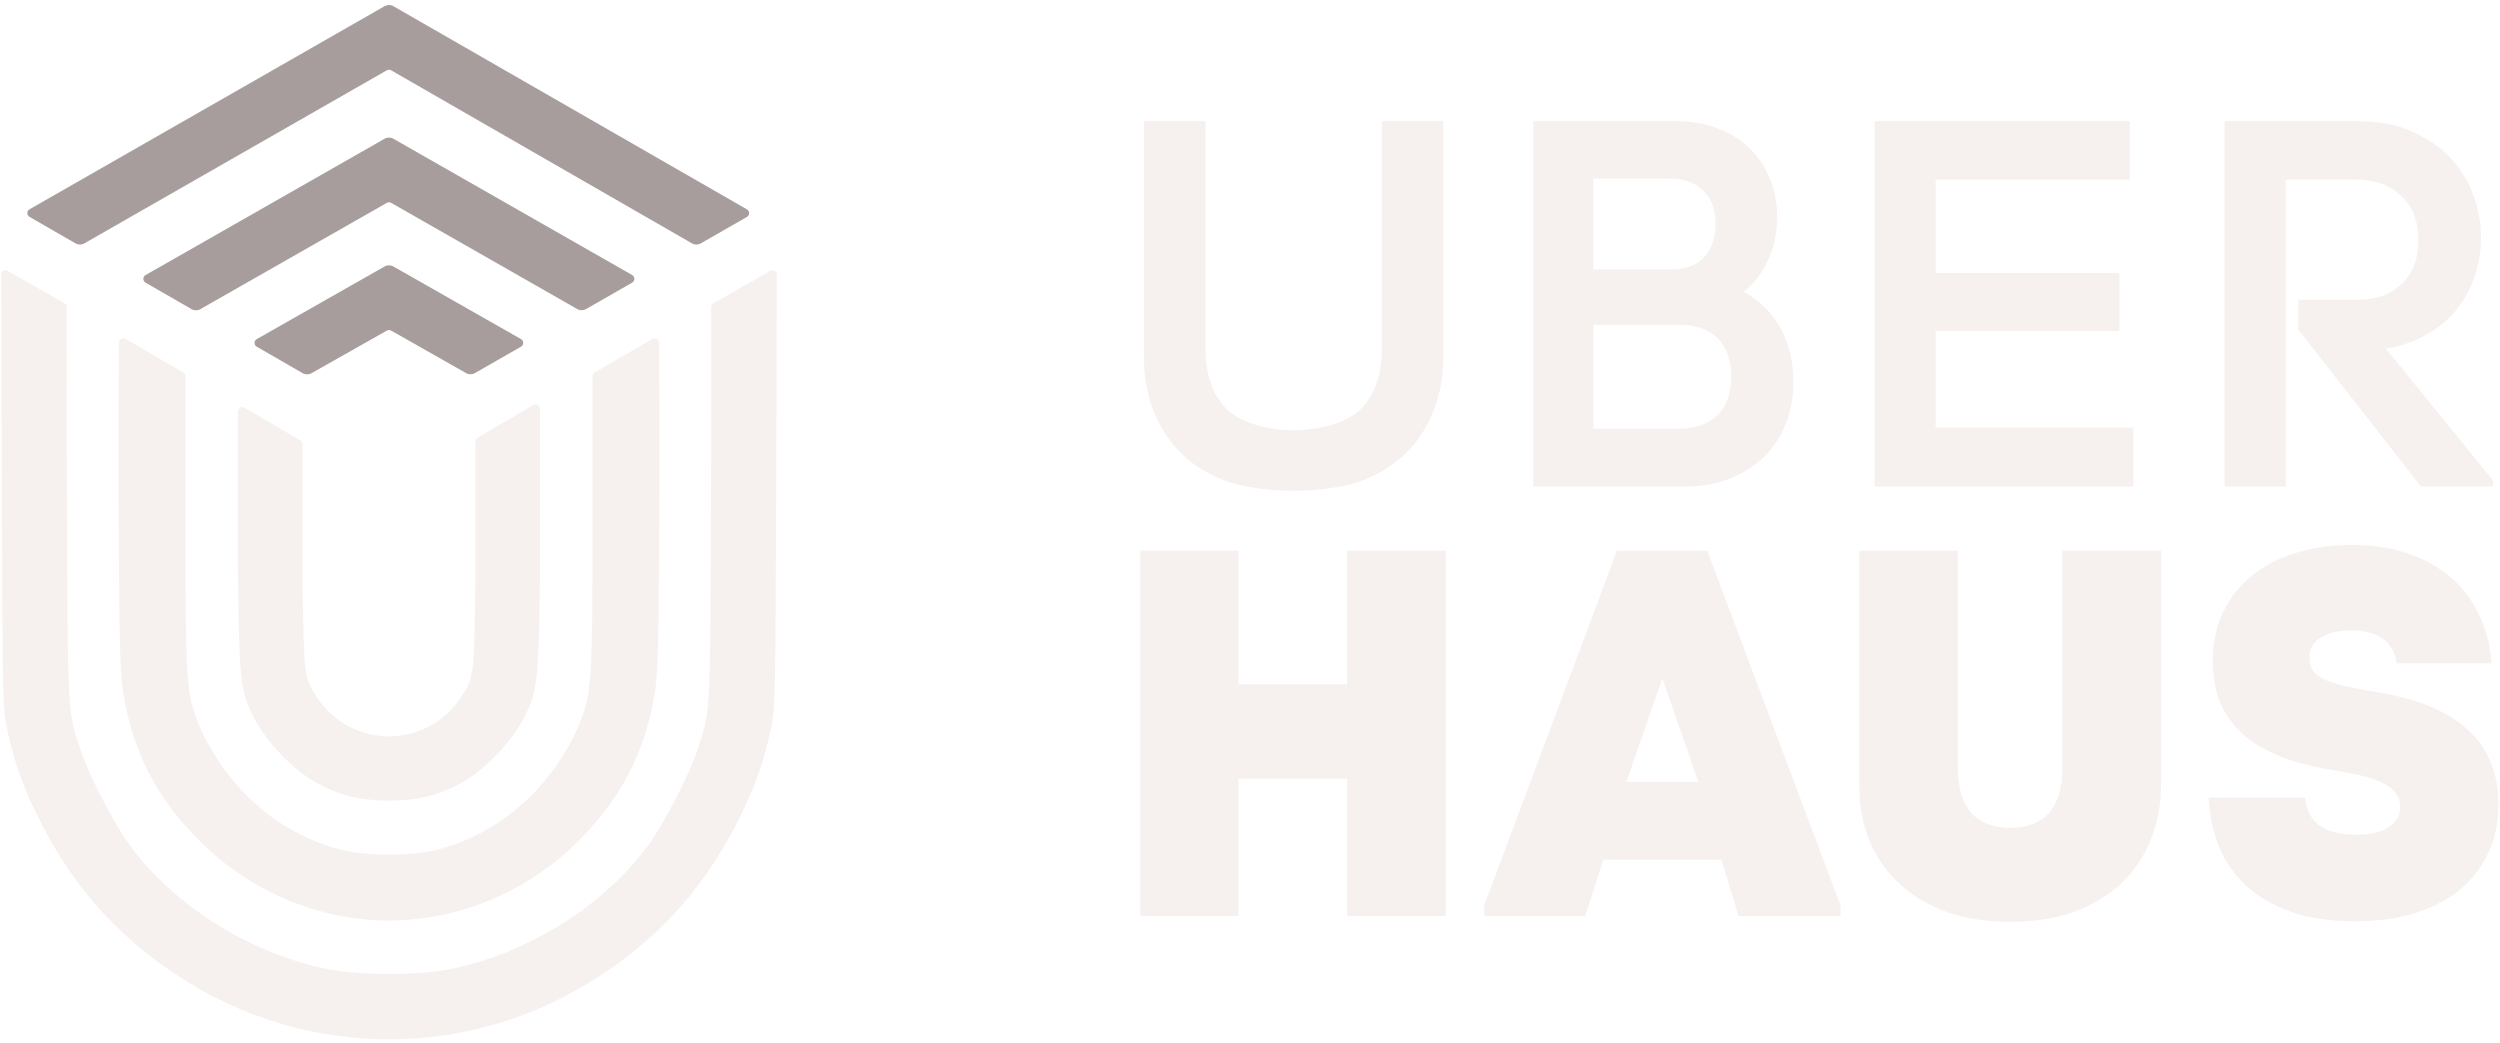
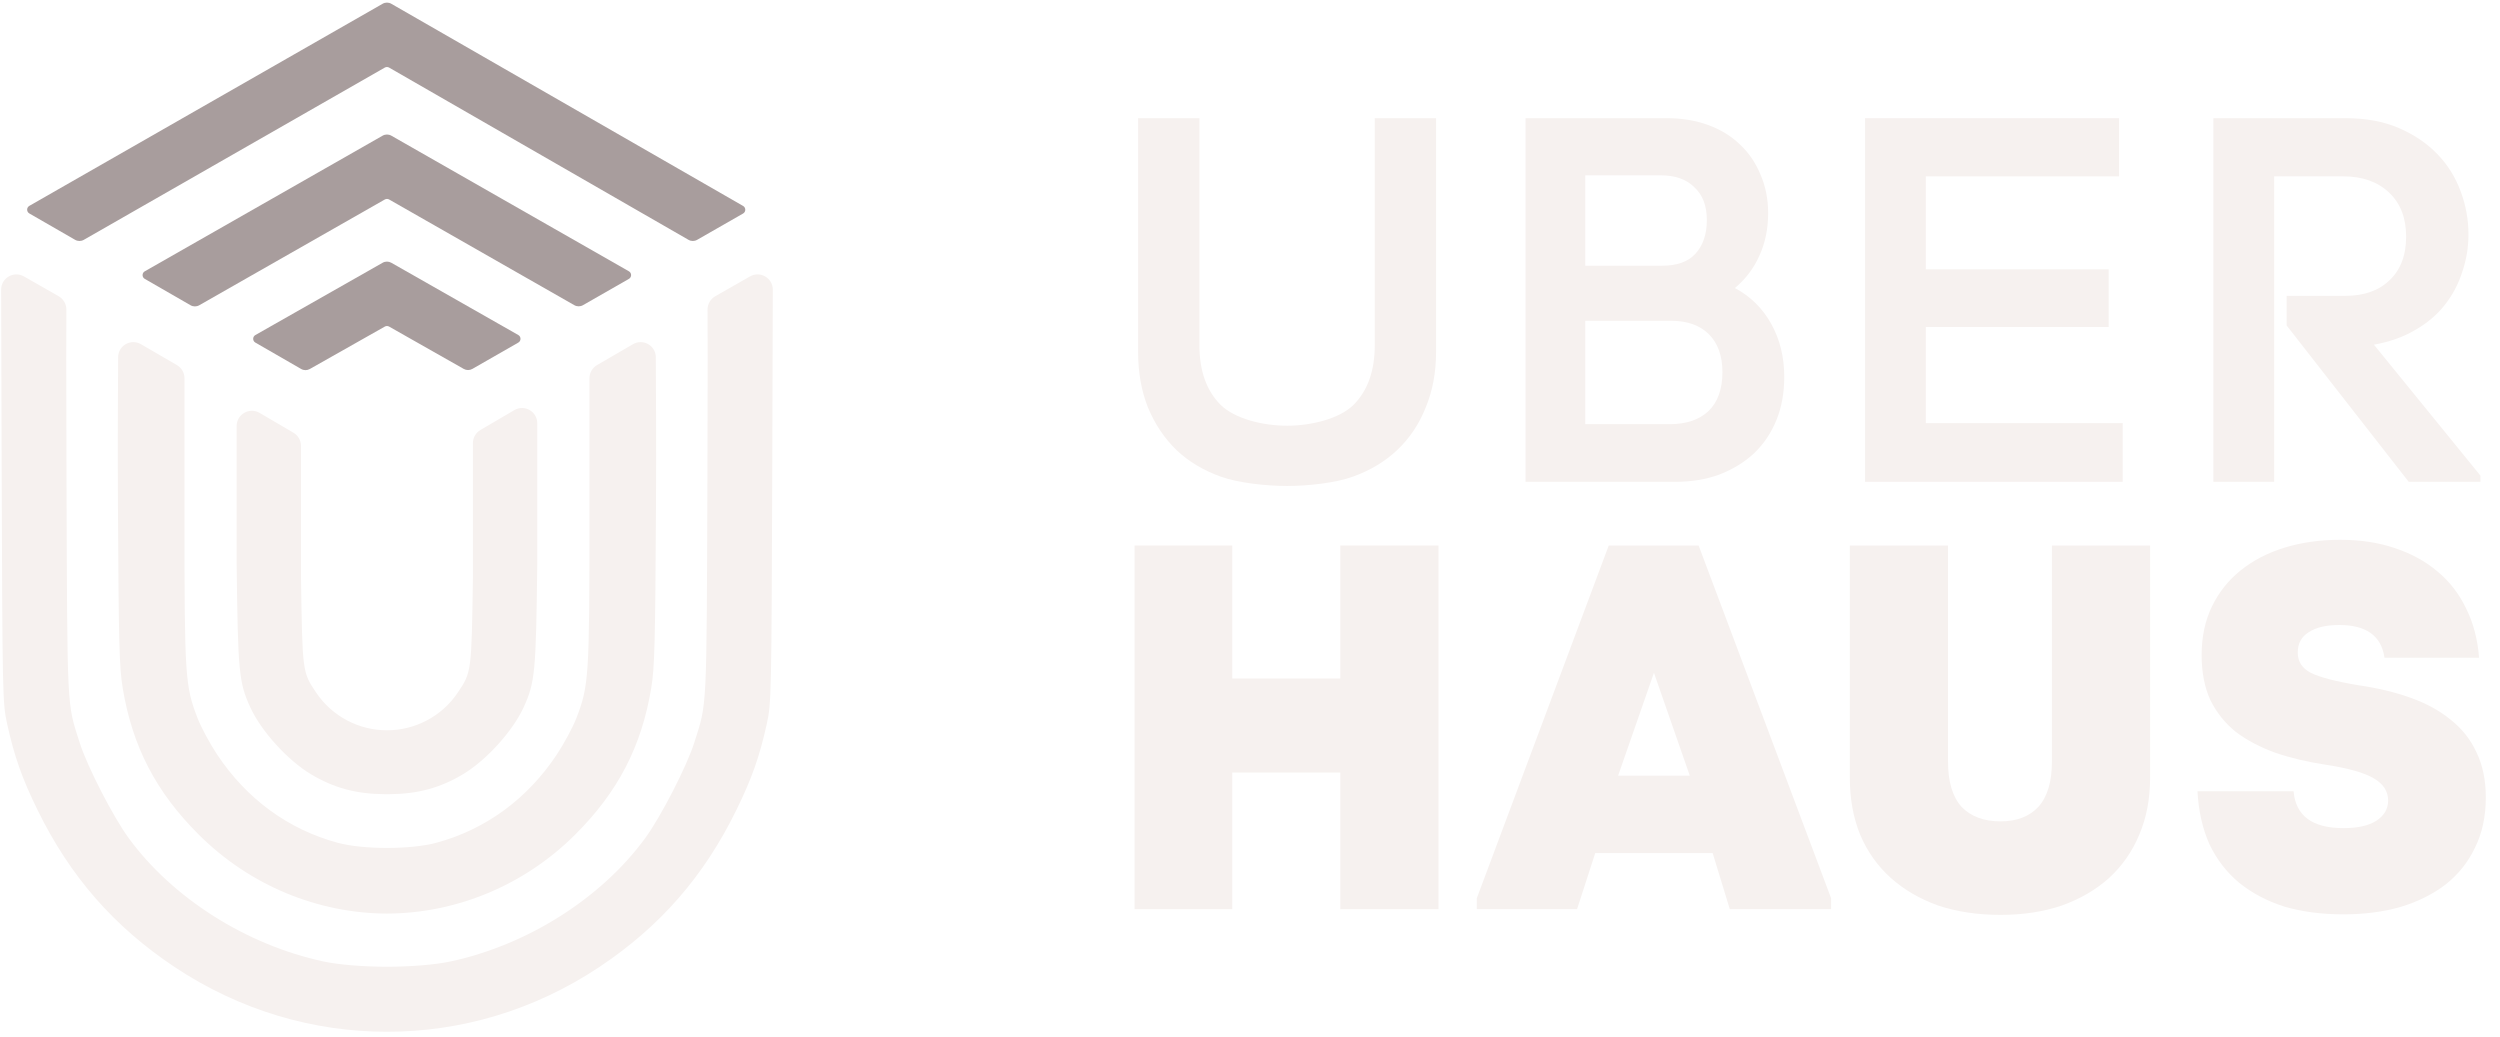
- <svg xmlns="http://www.w3.org/2000/svg" width="609" height="254" viewBox="0 0 609 254" fill="none">
-   <path d="M315.135 119.561C309.963 119.561 303.122 118.798 298.882 117.271C294.642 115.745 291.039 113.583 288.071 110.785C285.103 107.902 282.771 104.425 281.076 100.355C279.464 96.285 278.659 91.748 278.659 86.746V29.51H293.667V85.092C293.667 91.367 295.406 96.243 298.882 99.719C302.359 103.111 309.2 104.807 315.135 104.807C321.071 104.807 327.912 103.111 331.389 99.719C334.865 96.243 336.604 91.367 336.604 85.092V29.51H351.612V86.746C351.612 91.748 350.764 96.285 349.068 100.355C347.457 104.425 345.125 107.902 342.073 110.785C339.105 113.583 335.501 115.745 331.262 117.271C327.107 118.798 320.308 119.561 315.135 119.561Z" fill="#F6F1EF" />
-   <path d="M424.774 71.101C428.589 73.136 431.557 76.062 433.677 79.877C435.797 83.693 436.857 88.017 436.857 92.851C436.857 96.751 436.221 100.27 434.949 103.408C433.677 106.545 431.854 109.258 429.48 111.548C427.105 113.752 424.265 115.491 420.958 116.762C417.736 117.95 414.132 118.543 410.147 118.543H373.516V29.51H408.112C411.758 29.51 415.107 30.061 418.16 31.163C421.212 32.266 423.798 33.834 425.918 35.87C428.123 37.904 429.819 40.364 431.006 43.246C432.278 46.13 432.914 49.309 432.914 52.786C432.914 56.602 432.193 60.078 430.752 63.215C429.395 66.268 427.402 68.897 424.774 71.101ZM388.143 43.501V65.632H406.967C410.613 65.632 413.326 64.657 415.107 62.707C416.973 60.672 417.905 57.916 417.905 54.439C417.905 50.963 416.888 48.292 414.853 46.426C412.902 44.476 410.147 43.501 406.585 43.501H388.143ZM408.875 104.425C412.86 104.425 415.997 103.365 418.287 101.245C420.576 99.041 421.721 95.861 421.721 91.706C421.721 87.721 420.619 84.626 418.414 82.421C416.209 80.216 413.114 79.114 409.129 79.114H388.143V104.425H408.875Z" fill="#F6F1EF" />
-   <path d="M471.519 104.171H519.719V118.543L456.638 118.543V29.51H518.829V43.755H471.519V66.522H516.285V80.64H471.519V104.171Z" fill="#F6F1EF" />
-   <path d="M607.298 117.017V118.543H589.746L559.856 80.259V73.009H574.229C578.808 73.009 582.411 71.737 585.04 69.193C587.753 66.65 589.11 63.088 589.11 58.509C589.11 53.931 587.711 50.327 584.913 47.698C582.115 45.07 578.384 43.755 573.72 43.755H556.804V118.543H541.923V29.51H574.229C579.232 29.51 583.599 30.316 587.329 31.927C591.06 33.538 594.198 35.657 596.742 38.286C599.285 40.915 601.193 43.967 602.465 47.444C603.737 50.836 604.373 54.354 604.373 58.001C604.373 61.138 603.864 64.191 602.847 67.158C601.914 70.126 600.472 72.839 598.522 75.299C596.657 77.673 594.24 79.708 591.272 81.404C588.389 83.099 585.04 84.287 581.224 84.965L607.298 117.017Z" fill="#F6F1EF" />
-   <path d="M328.166 134.135H352.205V223.168H328.166V189.717H301.711V223.168H277.799V134.135H301.711V166.696H328.166V134.135Z" fill="#F6F1EF" />
-   <path d="M415.893 134.135L448.326 220.497V223.168H423.524L419.327 209.432H390.582L386.13 223.168H361.583V220.497L393.889 134.135H415.893ZM413.731 190.48L404.955 165.297L396.178 190.48H413.731Z" fill="#F6F1EF" />
-   <path d="M489.798 224.567C484.202 224.567 479.114 223.804 474.536 222.278C470.042 220.667 466.183 218.42 462.961 215.537C459.739 212.654 457.238 209.135 455.457 204.98C453.761 200.825 452.913 196.162 452.913 190.989V134.135H476.952V187.046C476.952 191.964 478.055 195.653 480.259 198.112C482.549 200.486 485.728 201.673 489.798 201.673C493.784 201.673 496.879 200.486 499.083 198.112C501.288 195.653 502.39 191.964 502.39 187.046V134.135H526.429V190.989C526.429 196.162 525.539 200.825 523.758 204.98C522.062 209.05 519.603 212.569 516.381 215.537C513.159 218.42 509.301 220.667 504.807 222.278C500.313 223.804 495.31 224.567 489.798 224.567Z" fill="#F6F1EF" />
-   <path d="M573.769 224.44C568.427 224.44 563.594 223.804 559.269 222.532C555.029 221.176 551.341 219.225 548.204 216.682C545.151 214.138 542.734 211.001 540.954 207.27C539.258 203.454 538.283 199.129 538.028 194.296H561.559C562.067 200.317 566.137 203.327 573.769 203.327C577.245 203.327 579.916 202.733 581.782 201.546C583.732 200.274 584.707 198.621 584.707 196.586C584.707 194.296 583.52 192.473 581.146 191.116C578.856 189.76 574.956 188.657 569.444 187.809C564.95 187.131 560.838 186.156 557.107 184.884C553.376 183.527 550.154 181.832 547.44 179.797C544.812 177.677 542.734 175.09 541.208 172.038C539.767 168.901 539.046 165.212 539.046 160.972C539.046 156.478 539.894 152.493 541.59 149.016C543.286 145.54 545.617 142.615 548.585 140.24C551.638 137.781 555.241 135.916 559.396 134.644C563.551 133.372 568.088 132.736 573.006 132.736C577.924 132.736 582.375 133.414 586.361 134.771C590.431 136.128 593.907 138.036 596.79 140.495C599.758 142.954 602.09 145.964 603.786 149.525C605.566 153.087 606.626 157.114 606.965 161.608H583.817C583.054 156.266 579.365 153.595 572.751 153.595C569.529 153.595 567.028 154.189 565.247 155.376C563.466 156.478 562.576 158.132 562.576 160.336C562.576 162.541 563.636 164.195 565.756 165.297C567.96 166.399 571.861 167.417 577.457 168.349C582.121 169.028 586.361 170.045 590.176 171.402C593.992 172.759 597.257 174.539 599.97 176.744C602.768 178.949 604.888 181.62 606.33 184.757C607.856 187.894 608.619 191.583 608.619 195.822C608.619 200.486 607.729 204.599 605.948 208.16C604.252 211.721 601.835 214.731 598.698 217.19C595.561 219.565 591.872 221.388 587.633 222.66C583.393 223.847 578.772 224.44 573.769 224.44Z" fill="#F6F1EF" />
-   <path d="M57.956 138.49C58.265 165.13 58.504 167.653 61.294 173.751C63.956 179.567 70.421 186.703 76.13 190.126C81.735 193.486 87.22 194.971 94.205 195.019C94.392 195.021 94.576 195.022 94.757 195.022C94.939 195.022 95.123 195.021 95.309 195.019C102.295 194.971 107.78 193.486 113.385 190.126C119.094 186.703 125.559 179.567 128.221 173.751C131.011 167.653 131.25 165.13 131.559 138.49V99.558C131.559 98.733 130.663 98.22 129.951 98.637L116.332 106.615C116.005 106.806 115.804 107.157 115.804 107.536V141.915C115.456 165.2 115.466 165.126 112.095 170.146C108.142 176.034 101.545 179.389 94.757 179.371C87.969 179.389 81.373 176.034 77.42 170.146C74.049 165.126 74.059 165.2 73.71 141.915V108.214C73.71 107.835 73.51 107.485 73.183 107.293L59.563 99.315C58.852 98.898 57.956 99.412 57.956 100.236V138.49Z" fill="#F6F1EF" />
-   <path d="M30.574 82.55C29.866 82.139 28.979 82.631 28.972 83.45C28.925 89.064 28.797 106.792 28.892 124.45C29.073 158.171 29.227 164.045 30.056 169.041C32.439 183.378 38.212 194.492 48.709 204.947C61.247 217.435 77.899 224.198 94.757 224.25C111.616 224.198 128.268 217.435 140.806 204.947C151.302 194.492 157.076 183.378 159.458 169.041C160.288 164.045 160.441 158.171 160.623 124.45C160.717 106.792 160.59 89.064 160.543 83.45C160.536 82.631 159.649 82.139 158.941 82.55L144.864 90.731C144.535 90.922 144.332 91.274 144.332 91.654V127.352C144.332 166.268 144.183 168.533 141.102 176.472C140.245 178.682 138.1 182.661 136.338 185.315C129.112 196.191 118.903 203.661 106.812 206.921C103.705 207.759 99.234 208.179 94.757 208.181C90.281 208.179 85.81 207.759 82.703 206.921C70.611 203.661 60.403 196.191 53.177 185.315C51.415 182.661 49.27 178.682 48.412 176.472C45.331 168.533 45.182 166.268 45.182 127.352V91.654C45.182 91.274 44.98 90.922 44.651 90.731L30.574 82.55Z" fill="#F6F1EF" />
-   <path d="M0.418 113.83C0.61 171.122 0.644 172.734 1.765 177.809C3.537 185.832 5.413 191.144 9.215 198.907C17.166 215.138 27.877 227.409 42.737 237.314C58.795 248.017 76.854 253.195 94.757 253.187C112.661 253.195 130.719 248.017 146.778 237.314C161.638 227.409 172.348 215.138 180.3 198.907C184.102 191.144 185.978 185.832 187.75 177.809C188.87 172.734 188.904 171.122 189.097 113.83L189.236 66.904C189.238 66.084 188.352 65.567 187.639 65.974L173.771 73.88C173.43 74.075 173.222 74.433 173.227 74.826C173.256 77.058 173.329 86.191 173.218 117.007C173.006 175.482 173.155 172.47 169.983 182.444C168.143 188.228 161.822 200.528 158.001 205.757C147.256 220.465 129.191 231.916 110.349 235.965C106.435 236.806 100.546 237.249 94.757 237.274C88.968 237.249 83.079 236.806 79.166 235.965C60.324 231.916 42.259 220.465 31.514 205.757C27.693 200.528 21.372 188.228 19.532 182.444C16.36 172.47 16.509 175.482 16.297 117.007C16.186 86.191 16.259 77.058 16.287 74.826C16.292 74.433 16.084 74.075 15.743 73.88L1.877 65.975C1.164 65.568 0.278 66.069 0.281 66.891C0.31 74.529 0.418 103.931 0.418 113.83Z" fill="#F6F1EF" />
-   <path d="M18.405 59.291C19.063 59.67 19.872 59.672 20.531 59.294L94.225 17.127C94.555 16.938 94.959 16.939 95.288 17.128L168.578 59.292C169.236 59.671 170.045 59.671 170.704 59.294L181.948 52.852C182.663 52.442 182.664 51.411 181.949 51L95.819 1.501C95.161 1.123 94.353 1.122 93.695 1.499L7.199 50.982C6.483 51.391 6.482 52.422 7.196 52.833L18.405 59.291Z" fill="#A89D9D" />
-   <path d="M46.667 75.311C47.324 75.689 48.132 75.691 48.79 75.316L94.231 49.419C94.559 49.233 94.961 49.233 95.289 49.42L140.632 75.294C141.289 75.669 142.095 75.669 142.751 75.293L153.994 68.852C154.711 68.441 154.71 67.407 153.993 66.998L95.818 33.79C95.162 33.416 94.358 33.416 93.702 33.79L35.462 67.001C34.746 67.409 34.743 68.442 35.458 68.853L46.667 75.311Z" fill="#A89D9D" />
-   <path d="M73.749 90.914C74.403 91.291 75.208 91.294 75.866 90.922L94.231 80.535C94.558 80.35 94.957 80.35 95.284 80.535L113.556 90.9C114.212 91.272 115.016 91.27 115.67 90.895L126.914 84.454C127.631 84.043 127.629 83.008 126.911 82.599L95.812 64.906C95.158 64.534 94.356 64.533 93.702 64.905L62.545 82.602C61.827 83.01 61.824 84.044 62.539 84.456L73.749 90.914Z" fill="#A89D9D" />
+ <svg xmlns="http://www.w3.org/2000/svg" width="164" height="68" viewBox="0 0 164 68" fill="none">
+   <path d="M84.433 31.88C83.047 31.88 81.214 31.676 80.078 31.267C78.942 30.858 77.976 30.279 77.181 29.529C76.386 28.756 75.761 27.825 75.307 26.734C74.875 25.644 74.659 24.428 74.659 23.088V7.752H78.681V22.645C78.681 24.326 79.146 25.633 80.078 26.564C81.01 27.473 82.843 27.927 84.433 27.927C86.023 27.927 87.856 27.473 88.788 26.564C89.719 25.633 90.185 24.326 90.185 22.645V7.752H94.206V23.088C94.206 24.428 93.979 25.644 93.525 26.734C93.093 27.825 92.468 28.756 91.65 29.529C90.855 30.279 89.89 30.858 88.754 31.267C87.64 31.676 85.819 31.88 84.433 31.88Z" fill="#F6F1EF" />
+   <path d="M113.809 18.896C114.832 19.441 115.627 20.225 116.195 21.248C116.763 22.27 117.047 23.429 117.047 24.724C117.047 25.769 116.876 26.712 116.536 27.552C116.195 28.393 115.706 29.12 115.07 29.733C114.434 30.324 113.673 30.79 112.787 31.131C111.924 31.449 110.958 31.608 109.89 31.608H100.075V7.752H109.345C110.322 7.752 111.219 7.9 112.037 8.195C112.855 8.491 113.548 8.911 114.116 9.456C114.707 10.001 115.161 10.66 115.479 11.433C115.82 12.205 115.99 13.057 115.99 13.989C115.99 15.011 115.797 15.943 115.411 16.783C115.048 17.601 114.514 18.305 113.809 18.896ZM103.994 11.501V17.431H109.038C110.015 17.431 110.742 17.169 111.219 16.647C111.719 16.102 111.969 15.363 111.969 14.432C111.969 13.5 111.696 12.785 111.151 12.285C110.629 11.762 109.89 11.501 108.936 11.501H103.994ZM109.549 27.825C110.617 27.825 111.458 27.541 112.071 26.973C112.685 26.382 112.991 25.53 112.991 24.417C112.991 23.349 112.696 22.52 112.105 21.929C111.515 21.338 110.685 21.043 109.618 21.043H103.994V27.825H109.549Z" fill="#F6F1EF" />
+   <path d="M126.334 27.757H139.249V31.608L122.347 31.608V7.752H139.01V11.569H126.334V17.669H138.329V21.452H126.334V27.757Z" fill="#F6F1EF" />
+   <path d="M162.715 31.199V31.608H158.012L150.003 21.35V19.407H153.854C155.081 19.407 156.047 19.067 156.751 18.385C157.478 17.703 157.842 16.749 157.842 15.522C157.842 14.295 157.467 13.33 156.717 12.626C155.967 11.921 154.968 11.569 153.718 11.569H149.185V31.608H145.198V7.752H153.854C155.195 7.752 156.365 7.968 157.365 8.4C158.364 8.831 159.205 9.399 159.886 10.104C160.568 10.808 161.079 11.626 161.42 12.557C161.761 13.466 161.931 14.409 161.931 15.386C161.931 16.227 161.795 17.044 161.522 17.84C161.272 18.635 160.886 19.362 160.364 20.021C159.864 20.657 159.216 21.202 158.421 21.657C157.649 22.111 156.751 22.429 155.729 22.611L162.715 31.199Z" fill="#F6F1EF" />
+   <path d="M87.924 35.785H94.365V59.641H87.924V50.678H80.836V59.641H74.429V35.785H80.836V44.51H87.924V35.785Z" fill="#F6F1EF" />
+   <path d="M111.43 35.785L120.12 58.925V59.641H113.475L112.35 55.961H104.648L103.455 59.641H96.878V58.925L105.534 35.785H111.43ZM110.85 50.883L108.499 44.135L106.148 50.883H110.85Z" fill="#F6F1EF" />
+   <path d="M131.232 60.016C129.733 60.016 128.369 59.811 127.143 59.403C125.938 58.971 124.905 58.369 124.041 57.596C123.178 56.824 122.508 55.881 122.031 54.768C121.576 53.654 121.349 52.405 121.349 51.019V35.785H127.79V49.962C127.79 51.28 128.085 52.269 128.676 52.927C129.29 53.563 130.142 53.882 131.232 53.882C132.3 53.882 133.129 53.563 133.72 52.927C134.311 52.269 134.606 51.28 134.606 49.962V35.785H141.047V51.019C141.047 52.405 140.808 53.654 140.331 54.768C139.877 55.858 139.218 56.801 138.355 57.596C137.491 58.369 136.458 58.971 135.253 59.403C134.049 59.811 132.709 60.016 131.232 60.016Z" fill="#F6F1EF" />
+   <path d="M153.731 59.982C152.3 59.982 151.005 59.811 149.846 59.471C148.71 59.107 147.722 58.585 146.881 57.903C146.063 57.221 145.416 56.381 144.939 55.381C144.484 54.359 144.223 53.2 144.155 51.905H150.459C150.596 53.518 151.686 54.325 153.731 54.325C154.663 54.325 155.378 54.166 155.878 53.847C156.401 53.507 156.662 53.064 156.662 52.519C156.662 51.905 156.344 51.417 155.708 51.053C155.094 50.69 154.049 50.394 152.572 50.167C151.368 49.985 150.266 49.724 149.267 49.383C148.267 49.02 147.404 48.565 146.677 48.02C145.972 47.452 145.416 46.759 145.007 45.941C144.621 45.1 144.427 44.112 144.427 42.976C144.427 41.772 144.655 40.704 145.109 39.773C145.563 38.841 146.188 38.057 146.983 37.421C147.801 36.762 148.767 36.263 149.88 35.922C150.993 35.581 152.209 35.411 153.527 35.411C154.844 35.411 156.037 35.592 157.105 35.956C158.195 36.319 159.127 36.831 159.899 37.489C160.695 38.148 161.319 38.955 161.774 39.909C162.251 40.863 162.535 41.943 162.626 43.147H156.423C156.219 41.715 155.231 41 153.458 41C152.595 41 151.925 41.159 151.448 41.477C150.971 41.772 150.732 42.215 150.732 42.806C150.732 43.397 151.016 43.84 151.584 44.135C152.175 44.43 153.22 44.703 154.719 44.953C155.969 45.135 157.105 45.407 158.127 45.771C159.15 46.134 160.024 46.611 160.751 47.202C161.501 47.793 162.069 48.508 162.455 49.349C162.864 50.19 163.069 51.178 163.069 52.314C163.069 53.564 162.83 54.666 162.353 55.62C161.899 56.574 161.251 57.38 160.411 58.039C159.57 58.675 158.582 59.164 157.446 59.505C156.31 59.823 155.072 59.982 153.731 59.982Z" fill="#F6F1EF" />
+   <path d="M15.524 36.952C15.607 44.09 15.671 44.766 16.419 46.4C17.132 47.959 18.864 49.87 20.394 50.788C21.896 51.688 23.365 52.086 25.237 52.099C25.287 52.099 25.336 52.099 25.385 52.099C25.433 52.099 25.483 52.099 25.533 52.099C27.404 52.086 28.874 51.688 30.376 50.788C31.906 49.87 33.638 47.959 34.351 46.4C35.099 44.766 35.163 44.09 35.245 36.952V27.767C35.245 26.994 34.407 26.513 33.74 26.904L31.519 28.205C31.212 28.384 31.024 28.713 31.024 29.068V37.87C30.931 44.109 30.933 44.089 30.03 45.434C28.971 47.012 27.204 47.911 25.385 47.906C23.566 47.911 21.799 47.012 20.739 45.434C19.836 44.089 19.839 44.109 19.745 37.87V29.249C19.745 28.894 19.557 28.566 19.251 28.387L17.03 27.085C16.363 26.695 15.524 27.176 15.524 27.948V36.952Z" fill="#F6F1EF" />
+   <path d="M9.248 22.58C8.585 22.195 7.754 22.666 7.749 23.433C7.735 25.563 7.716 29.383 7.737 33.19C7.785 42.226 7.827 43.799 8.049 45.138C8.687 48.98 10.234 51.958 13.046 54.759C16.406 58.105 20.868 59.917 25.385 59.931C29.902 59.917 34.364 58.105 37.723 54.759C40.535 51.958 42.083 48.98 42.721 45.138C42.943 43.799 42.984 42.226 43.033 33.19C43.053 29.383 43.035 25.563 43.021 23.433C43.016 22.666 42.184 22.195 41.522 22.58L39.166 23.949C38.858 24.128 38.668 24.458 38.668 24.814V33.968C38.668 44.395 38.628 45.002 37.803 47.129C37.573 47.721 36.998 48.788 36.526 49.499C34.59 52.413 31.855 54.414 28.615 55.288C27.782 55.512 26.584 55.625 25.385 55.625C24.185 55.625 22.987 55.512 22.155 55.288C18.915 54.414 16.18 52.413 14.244 49.499C13.772 48.788 13.197 47.721 12.967 47.129C12.142 45.002 12.102 44.395 12.102 33.968V24.814C12.102 24.458 11.912 24.128 11.604 23.949L9.248 22.58Z" fill="#F6F1EF" />
+   <path d="M0.108 30.345C0.159 45.696 0.168 46.128 0.468 47.487C0.943 49.637 1.446 51.06 2.465 53.14C4.595 57.489 7.465 60.777 11.446 63.431C15.749 66.299 20.588 67.686 25.385 67.684C30.182 67.686 35.02 66.299 39.323 63.431C43.305 60.777 46.175 57.489 48.305 53.14C49.324 51.06 49.827 49.637 50.301 47.487C50.601 46.128 50.611 45.696 50.662 30.345L50.696 19.005C50.698 18.236 49.868 17.752 49.2 18.133L46.926 19.43C46.607 19.612 46.411 19.952 46.414 20.32C46.423 21.39 46.433 24.218 46.407 31.196C46.351 46.864 46.391 46.057 45.541 48.729C45.048 50.279 43.354 53.575 42.33 54.976C39.451 58.917 34.611 61.985 29.562 63.07C28.514 63.295 26.936 63.414 25.385 63.42C23.834 63.414 22.256 63.295 21.207 63.07C16.159 61.985 11.318 58.917 8.439 54.976C7.416 53.575 5.722 50.279 5.229 48.729C4.379 46.057 4.419 46.864 4.362 31.196C4.337 24.218 4.347 21.39 4.355 20.32C4.358 19.952 4.163 19.612 3.843 19.43L1.571 18.134C0.903 17.753 0.072 18.234 0.075 19.003C0.086 22.004 0.108 28.08 0.108 30.345Z" fill="#F6F1EF" />
+   <path d="M4.927 15.732C5.103 15.833 5.32 15.834 5.497 15.733L25.242 4.434C25.331 4.384 25.439 4.384 25.527 4.435L45.164 15.732C45.341 15.834 45.557 15.834 45.734 15.732L48.747 14.007C48.938 13.897 48.938 13.62 48.747 13.51L25.669 0.247C25.493 0.146 25.276 0.146 25.1 0.247L1.924 13.505C1.733 13.615 1.732 13.891 1.924 14.002L4.927 15.732Z" fill="#A89D9D" />
+   <path d="M12.499 20.024C12.675 20.126 12.892 20.126 13.068 20.026L25.244 13.087C25.332 13.037 25.439 13.037 25.527 13.087L37.676 20.02C37.852 20.12 38.068 20.12 38.244 20.019L41.257 18.294C41.449 18.183 41.448 17.907 41.256 17.797L25.669 8.899C25.493 8.799 25.278 8.799 25.102 8.899L9.497 17.798C9.305 17.907 9.305 18.184 9.496 18.294L12.499 20.024Z" fill="#A89D9D" />
+   <path d="M19.756 24.205C19.931 24.306 20.147 24.307 20.323 24.207L25.244 21.424C25.331 21.374 25.438 21.374 25.526 21.424L30.422 24.201C30.598 24.301 30.813 24.3 30.988 24.2L34.001 22.474C34.193 22.364 34.193 22.087 34 21.977L25.668 17.236C25.492 17.137 25.277 17.136 25.102 17.236L16.754 21.978C16.561 22.087 16.561 22.364 16.752 22.474L19.756 24.205Z" fill="#A89D9D" />
</svg>
